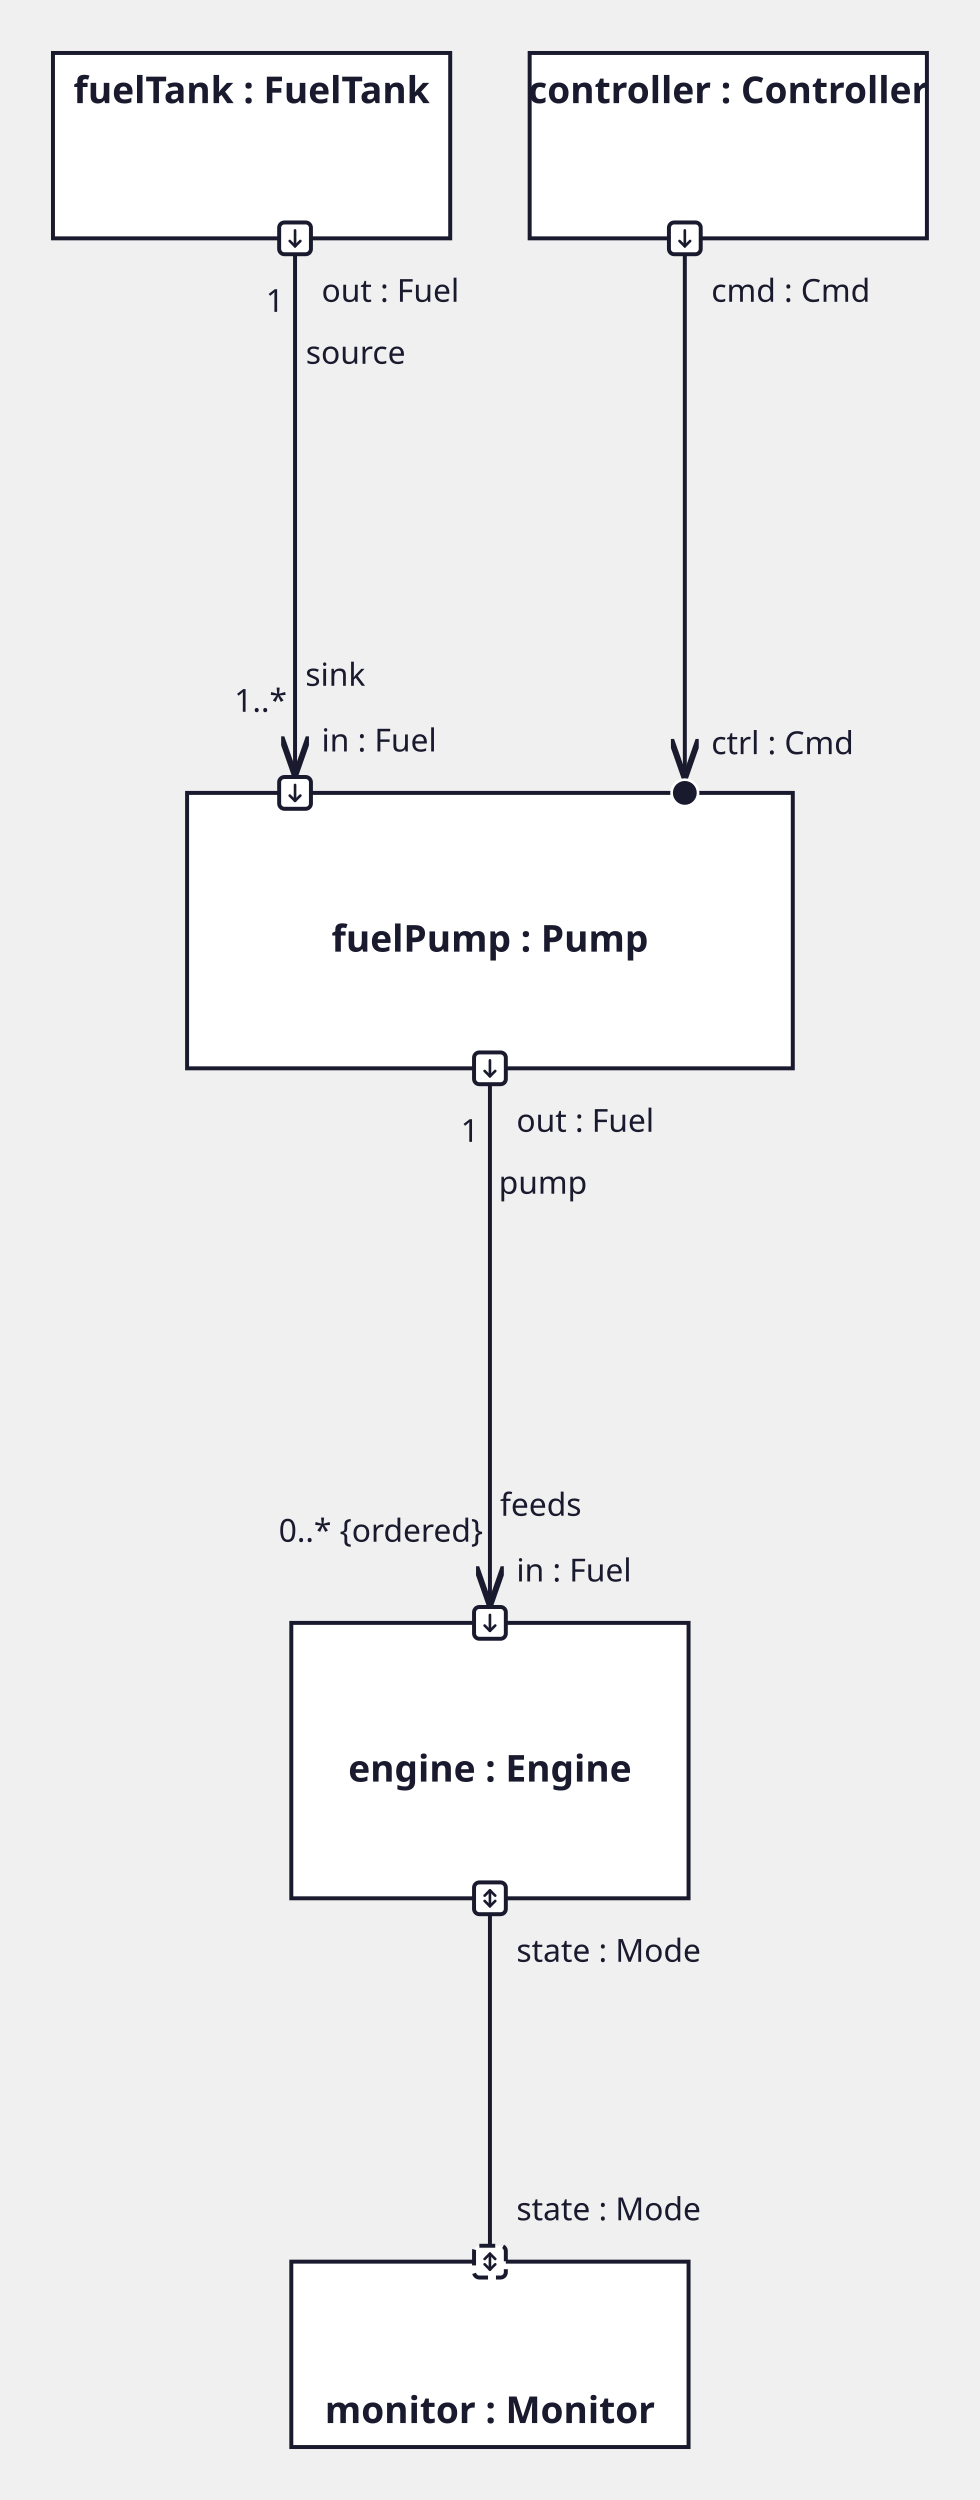
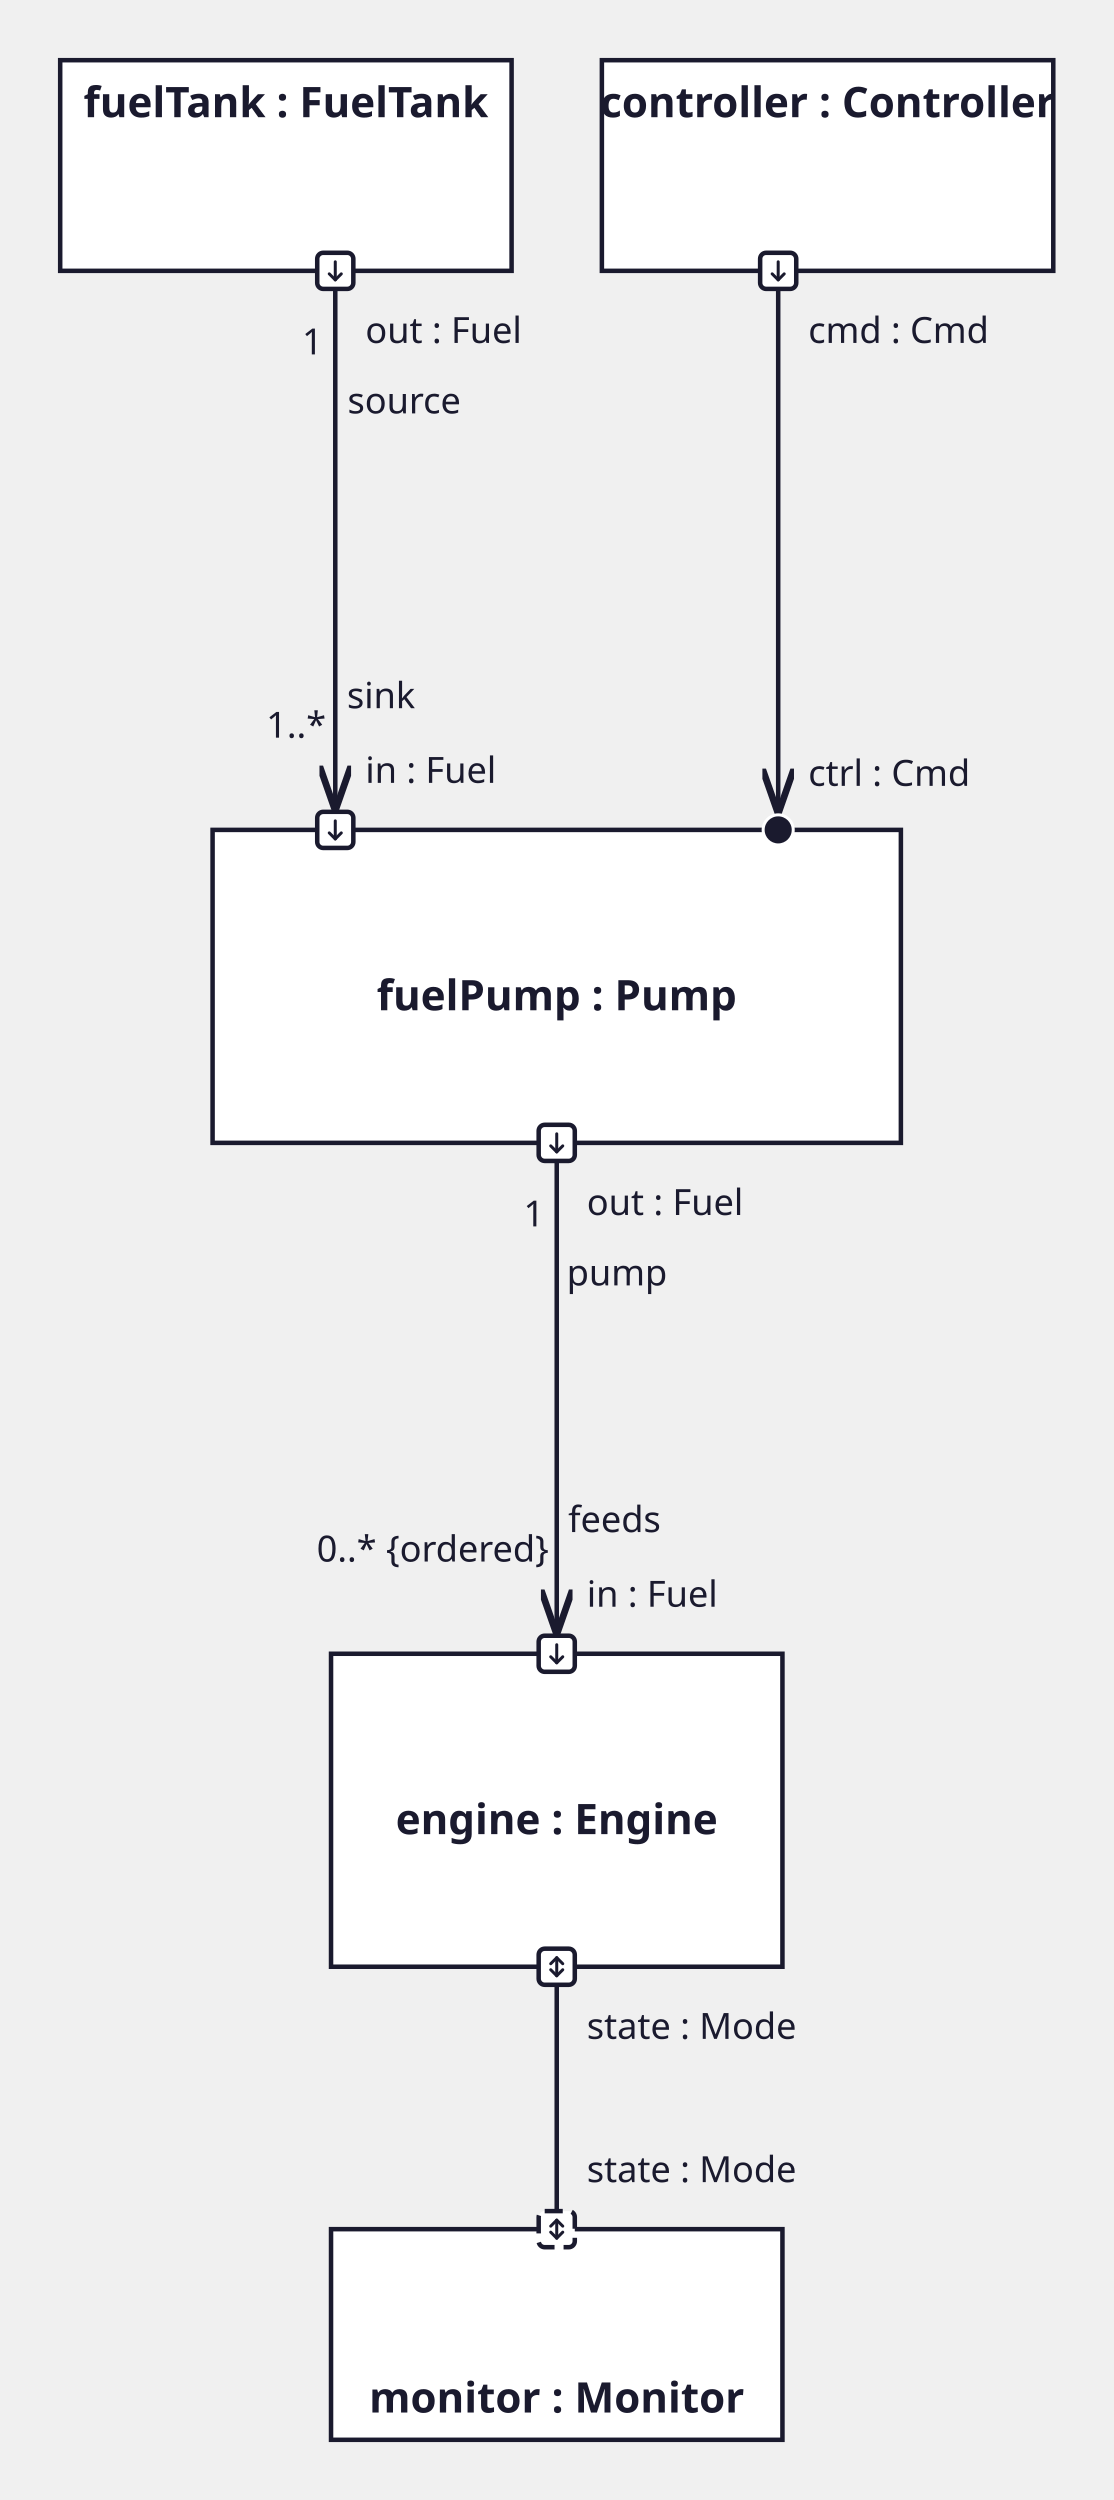
- <svg xmlns="http://www.w3.org/2000/svg" width="370.00" height="944.00" viewBox="0 0 370.00 944.00">
+ <svg xmlns="http://www.w3.org/2000/svg" width="370.00" height="830.74" viewBox="0 0 370.00 830.74">
  <defs>
    <marker id="line-end-open-chevron" markerWidth="10.248" markerHeight="7" refX="10.248" refY="3.5" orient="auto">
      <polyline points="0 0, 10 3.5, 0 7" fill="none" stroke="#1A1A2E" stroke-width="1.50" stroke-linejoin="bevel" />
    </marker>
    <marker id="line-end-hollow-triangle" markerWidth="10.248" markerHeight="7" refX="10.248" refY="3.5" orient="auto">
      <polygon points="0 0, 10 3.5, 0 7" fill="#FFFFFF" stroke="#1A1A2E" stroke-width="1.50" stroke-linejoin="bevel" />
    </marker>
    <marker id="line-end-filled-arrow" markerWidth="10.248" markerHeight="7" refX="10.248" refY="3.5" orient="auto">
      <polygon points="0 0, 10 3.5, 0 7" fill="#1A1A2E" stroke="#1A1A2E" stroke-width="1.50" stroke-linejoin="bevel" />
    </marker>
    <marker id="line-end-hollow-triangle-crossbar" markerWidth="14.748" markerHeight="7" refX="14.748" refY="3.5" orient="auto">
      <polygon points="4.5 0, 14.5 3.5, 4.5 7" fill="#FFFFFF" stroke="#1A1A2E" stroke-width="1.50" stroke-linejoin="bevel" />
      <line x1="1" y1="0" x2="1" y2="7" stroke="#1A1A2E" stroke-width="1.50" />
    </marker>
    <marker id="line-end-hollow-diamond" markerWidth="14" markerHeight="8" refX="13.416" refY="4" orient="auto">
      <polygon points="1 4, 7 0, 13 4, 7 8" fill="#FFFFFF" stroke="#1A1A2E" stroke-width="1.50" stroke-linejoin="bevel" />
    </marker>
    <marker id="line-end-filled-diamond" markerWidth="14" markerHeight="8" refX="13.416" refY="4" orient="auto">
      <polygon points="1 4, 7 0, 13 4, 7 8" fill="#1A1A2E" stroke="#1A1A2E" stroke-width="1.50" stroke-linejoin="bevel" />
    </marker>
    <marker id="line-end-circle" markerWidth="10" markerHeight="10" refX="9.75" refY="5" orient="auto">
      <circle cx="5" cy="5" r="4" fill="#FFFFFF" stroke="#1A1A2E" stroke-width="1.50" />
    </marker>
    <marker id="line-end-bar" markerWidth="4" markerHeight="12" refX="2.75" refY="6" orient="auto">
      <line x1="2" y1="0" x2="2" y2="12" stroke="#1A1A2E" stroke-width="1.50" />
    </marker>
    <filter id="label-bg" x="-0.05" y="-0.05" width="1.1" height="1.1">
      <feFlood flood-color="#FFFFFF" />
      <feComposite in="SourceGraphic" operator="over" />
    </filter>
  </defs>
  <rect x="20.00" y="20.00" width="150.00" height="70.00" fill="#FFFFFF" stroke="#1A1A2E" stroke-width="1.50" />
  <text x="95.00" y="34.00" font-family="Noto Sans, sans-serif" font-size="14.00" font-weight="bold" fill="#1A1A2E" text-anchor="middle" dominant-baseline="middle" textLength="138.00" lengthAdjust="spacingAndGlyphs">fuelTank : FuelTank</text>
-   <rect x="70.64" y="299.40" width="228.72" height="104.00" fill="#FFFFFF" stroke="#1A1A2E" stroke-width="1.50" />
-   <text x="185.00" y="354.40" font-family="Noto Sans, sans-serif" font-size="14.00" font-weight="bold" fill="#1A1A2E" text-anchor="middle" dominant-baseline="middle">fuelPump : Pump</text>
-   <rect x="110.00" y="612.80" width="150.00" height="104.00" fill="#FFFFFF" stroke="#1A1A2E" stroke-width="1.50" />
-   <text x="185.00" y="667.80" font-family="Noto Sans, sans-serif" font-size="14.00" font-weight="bold" fill="#1A1A2E" text-anchor="middle" dominant-baseline="middle">engine : Engine</text>
+   <rect x="70.64" y="275.77" width="228.72" height="104.00" fill="#FFFFFF" stroke="#1A1A2E" stroke-width="1.50" />
+   <text x="185.00" y="330.77" font-family="Noto Sans, sans-serif" font-size="14.00" font-weight="bold" fill="#1A1A2E" text-anchor="middle" dominant-baseline="middle">fuelPump : Pump</text>
+   <rect x="110.00" y="549.54" width="150.00" height="104.00" fill="#FFFFFF" stroke="#1A1A2E" stroke-width="1.50" />
+   <text x="185.00" y="604.54" font-family="Noto Sans, sans-serif" font-size="14.00" font-weight="bold" fill="#1A1A2E" text-anchor="middle" dominant-baseline="middle">engine : Engine</text>
  <rect x="200.00" y="20.00" width="150.00" height="70.00" fill="#FFFFFF" stroke="#1A1A2E" stroke-width="1.50" />
  <text x="275.00" y="34.00" font-family="Noto Sans, sans-serif" font-size="14.00" font-weight="bold" fill="#1A1A2E" text-anchor="middle" dominant-baseline="middle" textLength="138.00" lengthAdjust="spacingAndGlyphs">controller : Controller</text>
-   <rect x="110.00" y="854.00" width="150.00" height="70.00" fill="#FFFFFF" stroke="#1A1A2E" stroke-width="1.50" />
-   <text x="185.00" y="910.00" font-family="Noto Sans, sans-serif" font-size="14.00" font-weight="bold" fill="#1A1A2E" text-anchor="middle" dominant-baseline="middle" textLength="138.00" lengthAdjust="spacingAndGlyphs">monitor : Monitor</text>
-   <path d="M 111.41 90.00 L 111.41 293.40" fill="none" stroke="#1A1A2E" stroke-width="1.50" marker-end="url(#line-end-open-chevron)" />
+   <rect x="110.00" y="740.74" width="150.00" height="70.00" fill="#FFFFFF" stroke="#1A1A2E" stroke-width="1.50" />
+   <text x="185.00" y="796.74" font-family="Noto Sans, sans-serif" font-size="14.00" font-weight="bold" fill="#1A1A2E" text-anchor="middle" dominant-baseline="middle" textLength="138.00" lengthAdjust="spacingAndGlyphs">monitor : Monitor</text>
+   <path d="M 111.41 90.00 L 111.41 269.77" fill="none" stroke="#1A1A2E" stroke-width="1.50" marker-end="url(#line-end-open-chevron)" />
  <rect x="105.41" y="84.00" width="12.00" height="12.00" rx="2.00" ry="2.00" fill="#FFFFFF" stroke="#1A1A2E" stroke-width="1.50" />
  <polyline points="111.41,93.00 111.41,87.00" fill="none" stroke="#1A1A2E" stroke-width="1.00" stroke-linecap="round" stroke-linejoin="round" />
  <polyline points="113.41,91.00 111.41,93.00 109.41,91.00" fill="none" stroke="#1A1A2E" stroke-width="1.00" stroke-linecap="round" stroke-linejoin="round" />
  <text x="121.41" y="109.80" font-family="Noto Sans, sans-serif" font-size="12.00" fill="#1A1A2E" text-anchor="start" dominant-baseline="middle">out : Fuel</text>
-   <rect x="105.41" y="293.40" width="12.00" height="12.00" rx="2.00" ry="2.00" fill="#FFFFFF" stroke="#1A1A2E" stroke-width="1.50" />
-   <polyline points="111.41,296.40 111.41,302.40" fill="none" stroke="#1A1A2E" stroke-width="1.00" stroke-linecap="round" stroke-linejoin="round" />
-   <polyline points="109.41,300.40 111.41,302.40 113.41,300.40" fill="none" stroke="#1A1A2E" stroke-width="1.00" stroke-linecap="round" stroke-linejoin="round" />
-   <text x="121.41" y="279.60" font-family="Noto Sans, sans-serif" font-size="12.00" fill="#1A1A2E" text-anchor="start" dominant-baseline="middle">in : Fuel</text>
-   <path d="M 185.00 403.40 L 185.00 606.80" fill="none" stroke="#1A1A2E" stroke-width="1.50" marker-end="url(#line-end-open-chevron)" />
-   <rect x="179.00" y="397.40" width="12.00" height="12.00" rx="2.00" ry="2.00" fill="#FFFFFF" stroke="#1A1A2E" stroke-width="1.50" />
-   <polyline points="185.00,406.40 185.00,400.40" fill="none" stroke="#1A1A2E" stroke-width="1.00" stroke-linecap="round" stroke-linejoin="round" />
-   <polyline points="187.00,404.40 185.00,406.40 183.00,404.40" fill="none" stroke="#1A1A2E" stroke-width="1.00" stroke-linecap="round" stroke-linejoin="round" />
-   <text x="195.00" y="423.20" font-family="Noto Sans, sans-serif" font-size="12.00" fill="#1A1A2E" text-anchor="start" dominant-baseline="middle">out : Fuel</text>
-   <rect x="179.00" y="606.80" width="12.00" height="12.00" rx="2.00" ry="2.00" fill="#FFFFFF" stroke="#1A1A2E" stroke-width="1.50" />
-   <polyline points="185.00,609.80 185.00,615.80" fill="none" stroke="#1A1A2E" stroke-width="1.00" stroke-linecap="round" stroke-linejoin="round" />
-   <polyline points="183.00,613.80 185.00,615.80 187.00,613.80" fill="none" stroke="#1A1A2E" stroke-width="1.00" stroke-linecap="round" stroke-linejoin="round" />
-   <text x="195.00" y="593.00" font-family="Noto Sans, sans-serif" font-size="12.00" fill="#1A1A2E" text-anchor="start" dominant-baseline="middle">in : Fuel</text>
-   <path d="M 258.59 90.00 L 258.59 294.40" fill="none" stroke="#1A1A2E" stroke-width="1.50" marker-end="url(#line-end-open-chevron)" />
+   <rect x="105.41" y="269.77" width="12.00" height="12.00" rx="2.00" ry="2.00" fill="#FFFFFF" stroke="#1A1A2E" stroke-width="1.50" />
+   <polyline points="111.41,272.77 111.41,278.77" fill="none" stroke="#1A1A2E" stroke-width="1.00" stroke-linecap="round" stroke-linejoin="round" />
+   <polyline points="109.41,276.77 111.41,278.77 113.41,276.77" fill="none" stroke="#1A1A2E" stroke-width="1.00" stroke-linecap="round" stroke-linejoin="round" />
+   <text x="121.41" y="255.97" font-family="Noto Sans, sans-serif" font-size="12.00" fill="#1A1A2E" text-anchor="start" dominant-baseline="middle">in : Fuel</text>
+   <path d="M 185.00 379.77 L 185.00 543.54" fill="none" stroke="#1A1A2E" stroke-width="1.50" marker-end="url(#line-end-open-chevron)" />
+   <rect x="179.00" y="373.77" width="12.00" height="12.00" rx="2.00" ry="2.00" fill="#FFFFFF" stroke="#1A1A2E" stroke-width="1.50" />
+   <polyline points="185.00,382.77 185.00,376.77" fill="none" stroke="#1A1A2E" stroke-width="1.00" stroke-linecap="round" stroke-linejoin="round" />
+   <polyline points="187.00,380.77 185.00,382.77 183.00,380.77" fill="none" stroke="#1A1A2E" stroke-width="1.00" stroke-linecap="round" stroke-linejoin="round" />
+   <text x="195.00" y="399.57" font-family="Noto Sans, sans-serif" font-size="12.00" fill="#1A1A2E" text-anchor="start" dominant-baseline="middle">out : Fuel</text>
+   <rect x="179.00" y="543.54" width="12.00" height="12.00" rx="2.00" ry="2.00" fill="#FFFFFF" stroke="#1A1A2E" stroke-width="1.50" />
+   <polyline points="185.00,546.54 185.00,552.54" fill="none" stroke="#1A1A2E" stroke-width="1.00" stroke-linecap="round" stroke-linejoin="round" />
+   <polyline points="183.00,550.54 185.00,552.54 187.00,550.54" fill="none" stroke="#1A1A2E" stroke-width="1.00" stroke-linecap="round" stroke-linejoin="round" />
+   <text x="195.00" y="529.74" font-family="Noto Sans, sans-serif" font-size="12.00" fill="#1A1A2E" text-anchor="start" dominant-baseline="middle">in : Fuel</text>
+   <path d="M 258.59 90.00 L 258.59 270.77" fill="none" stroke="#1A1A2E" stroke-width="1.50" marker-end="url(#line-end-open-chevron)" />
  <rect x="252.59" y="84.00" width="12.00" height="12.00" rx="2.00" ry="2.00" fill="#FFFFFF" stroke="#1A1A2E" stroke-width="1.50" />
  <polyline points="258.59,93.00 258.59,87.00" fill="none" stroke="#1A1A2E" stroke-width="1.00" stroke-linecap="round" stroke-linejoin="round" />
  <polyline points="260.59,91.00 258.59,93.00 256.59,91.00" fill="none" stroke="#1A1A2E" stroke-width="1.00" stroke-linecap="round" stroke-linejoin="round" />
  <text x="268.59" y="109.80" font-family="Noto Sans, sans-serif" font-size="12.00" fill="#1A1A2E" text-anchor="start" dominant-baseline="middle">cmd : Cmd</text>
-   <circle cx="258.59" cy="299.40" r="5.00" fill="#1A1A2E" stroke="#FFFFFF" stroke-width="1.00" />
-   <text x="268.59" y="280.60" font-family="Noto Sans, sans-serif" font-size="12.00" fill="#1A1A2E" text-anchor="start" dominant-baseline="middle">ctrl : Cmd</text>
-   <path d="M 185.00 716.80 L 185.00 854.00" fill="none" stroke="#1A1A2E" stroke-width="1.50" />
-   <rect x="179.00" y="710.80" width="12.00" height="12.00" rx="2.00" ry="2.00" fill="#FFFFFF" stroke="#1A1A2E" stroke-width="1.50" />
-   <polyline points="185.00,719.80 185.00,713.80" fill="none" stroke="#1A1A2E" stroke-width="1.00" stroke-linecap="round" stroke-linejoin="round" />
-   <polyline points="187.00,715.80 185.00,713.80 183.00,715.80" fill="none" stroke="#1A1A2E" stroke-width="1.00" stroke-linecap="round" stroke-linejoin="round" />
-   <polyline points="187.00,717.80 185.00,719.80 183.00,717.80" fill="none" stroke="#1A1A2E" stroke-width="1.00" stroke-linecap="round" stroke-linejoin="round" />
-   <text x="195.00" y="736.60" font-family="Noto Sans, sans-serif" font-size="12.00" fill="#1A1A2E" text-anchor="start" dominant-baseline="middle">state : Mode</text>
-   <rect x="179.00" y="848.00" width="12.00" height="12.00" rx="2.00" ry="2.00" fill="#FFFFFF" stroke="#1A1A2E" stroke-width="1.50" stroke-dasharray="6 3" />
-   <polyline points="185.00,851.00 185.00,857.00" fill="none" stroke="#1A1A2E" stroke-width="1.00" stroke-linecap="round" stroke-linejoin="round" />
-   <polyline points="183.00,855.00 185.00,857.00 187.00,855.00" fill="none" stroke="#1A1A2E" stroke-width="1.00" stroke-linecap="round" stroke-linejoin="round" />
-   <polyline points="183.00,853.00 185.00,851.00 187.00,853.00" fill="none" stroke="#1A1A2E" stroke-width="1.00" stroke-linecap="round" stroke-linejoin="round" />
-   <text x="195.00" y="834.20" font-family="Noto Sans, sans-serif" font-size="12.00" fill="#1A1A2E" text-anchor="start" dominant-baseline="middle">state : Mode</text>
+   <circle cx="258.59" cy="275.77" r="5.00" fill="#1A1A2E" stroke="#FFFFFF" stroke-width="1.00" />
+   <text x="268.59" y="256.97" font-family="Noto Sans, sans-serif" font-size="12.00" fill="#1A1A2E" text-anchor="start" dominant-baseline="middle">ctrl : Cmd</text>
+   <path d="M 185.00 653.54 L 185.00 740.74" fill="none" stroke="#1A1A2E" stroke-width="1.50" />
+   <rect x="179.00" y="647.54" width="12.00" height="12.00" rx="2.00" ry="2.00" fill="#FFFFFF" stroke="#1A1A2E" stroke-width="1.50" />
+   <polyline points="185.00,656.54 185.00,650.54" fill="none" stroke="#1A1A2E" stroke-width="1.00" stroke-linecap="round" stroke-linejoin="round" />
+   <polyline points="187.00,652.54 185.00,650.54 183.00,652.54" fill="none" stroke="#1A1A2E" stroke-width="1.00" stroke-linecap="round" stroke-linejoin="round" />
+   <polyline points="187.00,654.54 185.00,656.54 183.00,654.54" fill="none" stroke="#1A1A2E" stroke-width="1.00" stroke-linecap="round" stroke-linejoin="round" />
+   <text x="195.00" y="673.34" font-family="Noto Sans, sans-serif" font-size="12.00" fill="#1A1A2E" text-anchor="start" dominant-baseline="middle">state : Mode</text>
+   <rect x="179.00" y="734.74" width="12.00" height="12.00" rx="2.00" ry="2.00" fill="#FFFFFF" stroke="#1A1A2E" stroke-width="1.50" stroke-dasharray="6 3" />
+   <polyline points="185.00,737.74 185.00,743.74" fill="none" stroke="#1A1A2E" stroke-width="1.00" stroke-linecap="round" stroke-linejoin="round" />
+   <polyline points="183.00,741.74 185.00,743.74 187.00,741.74" fill="none" stroke="#1A1A2E" stroke-width="1.00" stroke-linecap="round" stroke-linejoin="round" />
+   <polyline points="183.00,739.74 185.00,737.74 187.00,739.74" fill="none" stroke="#1A1A2E" stroke-width="1.00" stroke-linecap="round" stroke-linejoin="round" />
+   <text x="195.00" y="720.94" font-family="Noto Sans, sans-serif" font-size="12.00" fill="#1A1A2E" text-anchor="start" dominant-baseline="middle">state : Mode</text>
  <text x="134.31" y="133.20" font-family="Noto Sans, sans-serif" font-size="12.00" fill="#1A1A2E" text-anchor="middle" dominant-baseline="middle">source</text>
  <text x="103.81" y="113.60" font-family="Noto Sans, sans-serif" font-size="12.00" fill="#1A1A2E" text-anchor="middle" dominant-baseline="middle">1</text>
-   <text x="126.63" y="254.80" font-family="Noto Sans, sans-serif" font-size="12.00" fill="#1A1A2E" text-anchor="middle" dominant-baseline="middle">sink</text>
-   <text x="98.41" y="264.60" font-family="Noto Sans, sans-serif" font-size="12.00" fill="#1A1A2E" text-anchor="middle" dominant-baseline="middle">1..*</text>
-   <text x="205.02" y="446.60" font-family="Noto Sans, sans-serif" font-size="12.00" fill="#1A1A2E" text-anchor="middle" dominant-baseline="middle">pump</text>
-   <text x="177.40" y="427.00" font-family="Noto Sans, sans-serif" font-size="12.00" fill="#1A1A2E" text-anchor="middle" dominant-baseline="middle">1</text>
-   <text x="204.18" y="568.20" font-family="Noto Sans, sans-serif" font-size="12.00" fill="#1A1A2E" text-anchor="middle" dominant-baseline="middle">feeds</text>
-   <text x="143.80" y="578.00" font-family="Noto Sans, sans-serif" font-size="12.00" fill="#1A1A2E" text-anchor="middle" dominant-baseline="middle">0..* {ordered}</text>
+   <text x="126.63" y="231.17" font-family="Noto Sans, sans-serif" font-size="12.00" fill="#1A1A2E" text-anchor="middle" dominant-baseline="middle">sink</text>
+   <text x="98.41" y="240.97" font-family="Noto Sans, sans-serif" font-size="12.00" fill="#1A1A2E" text-anchor="middle" dominant-baseline="middle">1..*</text>
+   <text x="205.02" y="422.97" font-family="Noto Sans, sans-serif" font-size="12.00" fill="#1A1A2E" text-anchor="middle" dominant-baseline="middle">pump</text>
+   <text x="177.40" y="403.37" font-family="Noto Sans, sans-serif" font-size="12.00" fill="#1A1A2E" text-anchor="middle" dominant-baseline="middle">1</text>
+   <text x="204.18" y="504.94" font-family="Noto Sans, sans-serif" font-size="12.00" fill="#1A1A2E" text-anchor="middle" dominant-baseline="middle">feeds</text>
+   <text x="143.80" y="514.74" font-family="Noto Sans, sans-serif" font-size="12.00" fill="#1A1A2E" text-anchor="middle" dominant-baseline="middle">0..* {ordered}</text>
</svg>
